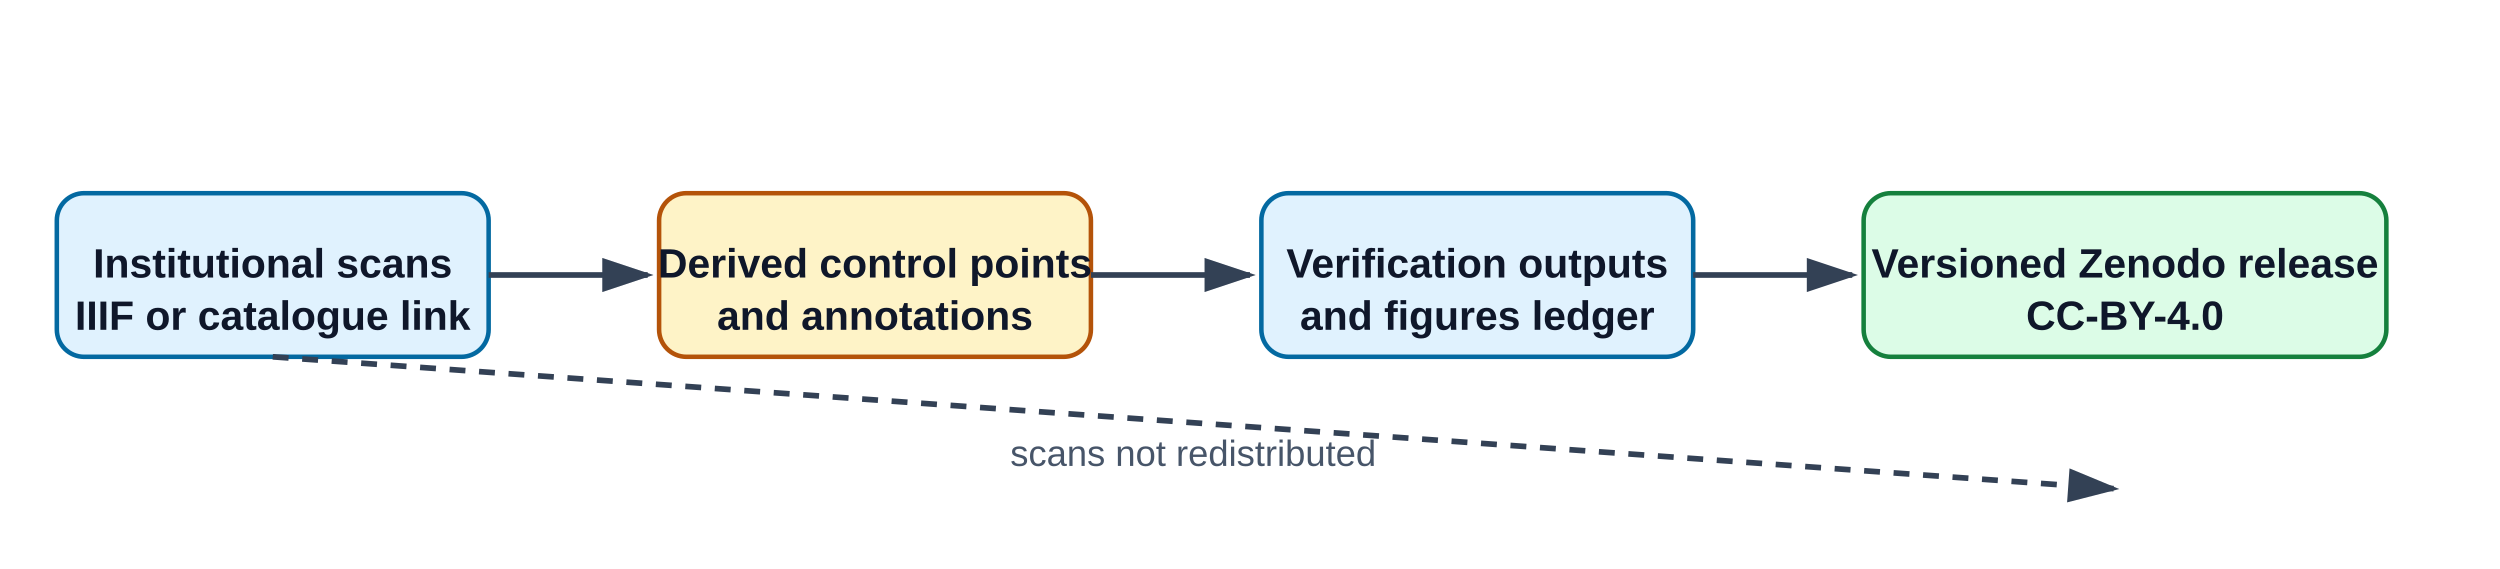
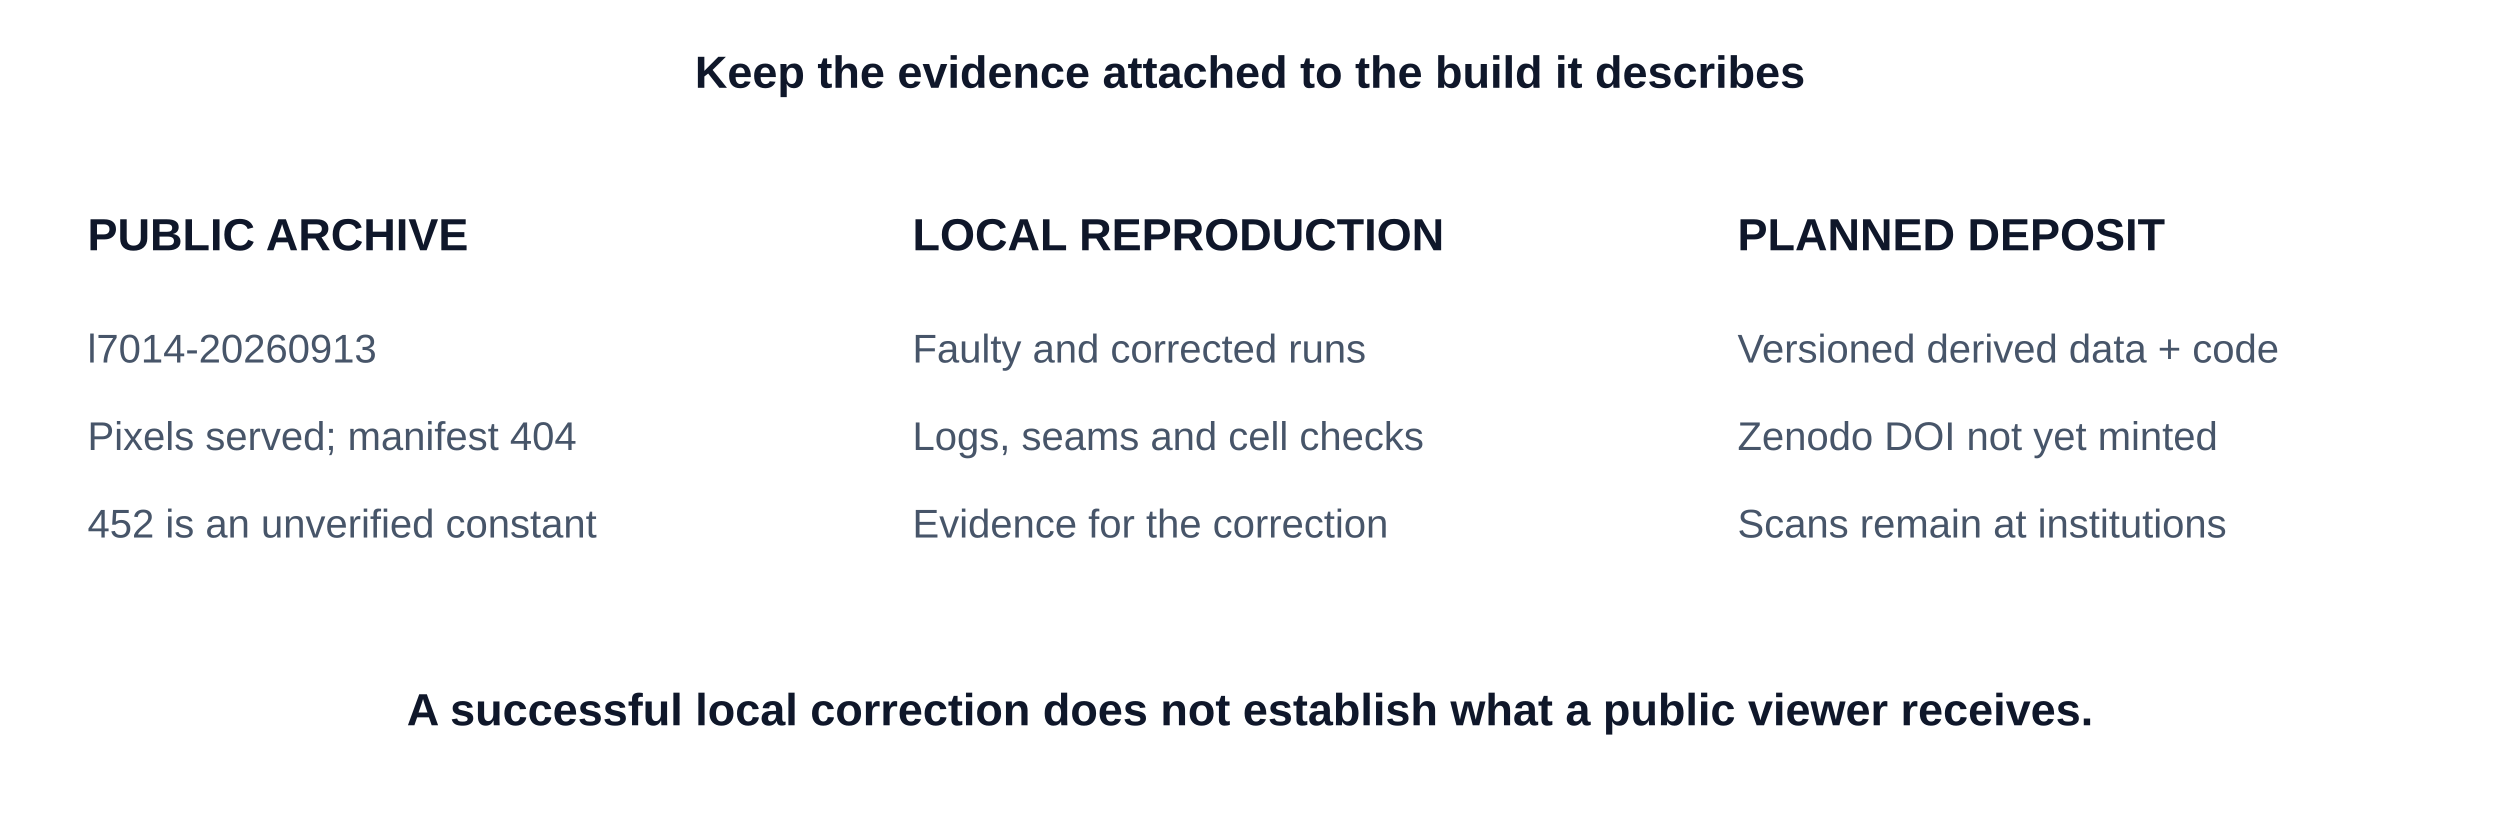
- <svg xmlns="http://www.w3.org/2000/svg" width="1100" height="250" viewBox="0 0 1100 250">
+ <svg xmlns="http://www.w3.org/2000/svg" width="1000" height="330" viewBox="0 0 1000 330">
  <defs>
    <marker id="arrow" markerWidth="10" markerHeight="10" refX="8" refY="3" orient="auto">
      <path d="M0,0 L0,6 L9,3 z" fill="#334155" />
    </marker>
    <style>.box{stroke-width:2}.blue{fill:#e0f2fe;stroke:#0369a1}.amber{fill:#fef3c7;stroke:#b45309}.green{fill:#dcfce7;stroke:#15803d}.rose{fill:#ffe4e6;stroke:#be123c}.label{font:600 18px Arial,sans-serif;fill:#0f172a;text-anchor:middle;dominant-baseline:middle}.small{font:16px Arial,sans-serif;fill:#475569;text-anchor:middle}.arrow{stroke:#334155;stroke-width:2.5;fill:none}.dashed{stroke-dasharray:7 6}</style>
  </defs>
-   <rect x="25" y="85" width="190" height="72" rx="12" class="box blue" />
-   <text x="120" y="117" class="label">Institutional scans</text>
-   <text x="120" y="140" class="label">IIIF or catalogue link</text>
-   <path d="M 215 121 L 285 121" class="arrow" marker-end="url(#arrow)" />
-   <rect x="290" y="85" width="190" height="72" rx="12" class="box amber" />
-   <text x="385" y="117" class="label">Derived control points</text>
-   <text x="385" y="140" class="label">and annotations</text>
-   <path d="M 480 121 L 550 121" class="arrow" marker-end="url(#arrow)" />
-   <rect x="555" y="85" width="190" height="72" rx="12" class="box blue" />
-   <text x="650" y="117" class="label">Verification outputs</text>
-   <text x="650" y="140" class="label">and figures ledger</text>
-   <path d="M 745 121 L 815 121" class="arrow" marker-end="url(#arrow)" />
-   <rect x="820" y="85" width="230" height="72" rx="12" class="box green" />
-   <text x="935" y="117" class="label">Versioned Zenodo release</text>
-   <text x="935" y="140" class="label">CC-BY-4.0</text>
-   <path d="M 120 157 L 930 215" class="arrow dashed" marker-end="url(#arrow)" />
-   <text x="525" y="205" class="small">scans not redistributed</text>
+   <text x="500" y="30" class="label">Keep the evidence attached to the build it describes</text>
+   <text x="35" y="95" class="label" style="text-anchor:start">PUBLIC ARCHIVE</text>
+   <text x="365" y="95" class="label" style="text-anchor:start">LOCAL REPRODUCTION</text>
+   <text x="695" y="95" class="label" style="text-anchor:start">PLANNED DEPOSIT</text>
+   <text x="35" y="145" class="small" style="text-anchor:start">l7014-20260913</text>
+   <text x="35" y="180" class="small" style="text-anchor:start">Pixels served; manifest 404</text>
+   <text x="35" y="215" class="small" style="text-anchor:start">452 is an unverified constant</text>
+   <text x="365" y="145" class="small" style="text-anchor:start">Faulty and corrected runs</text>
+   <text x="365" y="180" class="small" style="text-anchor:start">Logs, seams and cell checks</text>
+   <text x="365" y="215" class="small" style="text-anchor:start">Evidence for the correction</text>
+   <text x="695" y="145" class="small" style="text-anchor:start">Versioned derived data + code</text>
+   <text x="695" y="180" class="small" style="text-anchor:start">Zenodo DOI not yet minted</text>
+   <text x="695" y="215" class="small" style="text-anchor:start">Scans remain at institutions</text>
+   <text x="500" y="285" class="label">A successful local correction does not establish what a public viewer receives.</text>
</svg>
